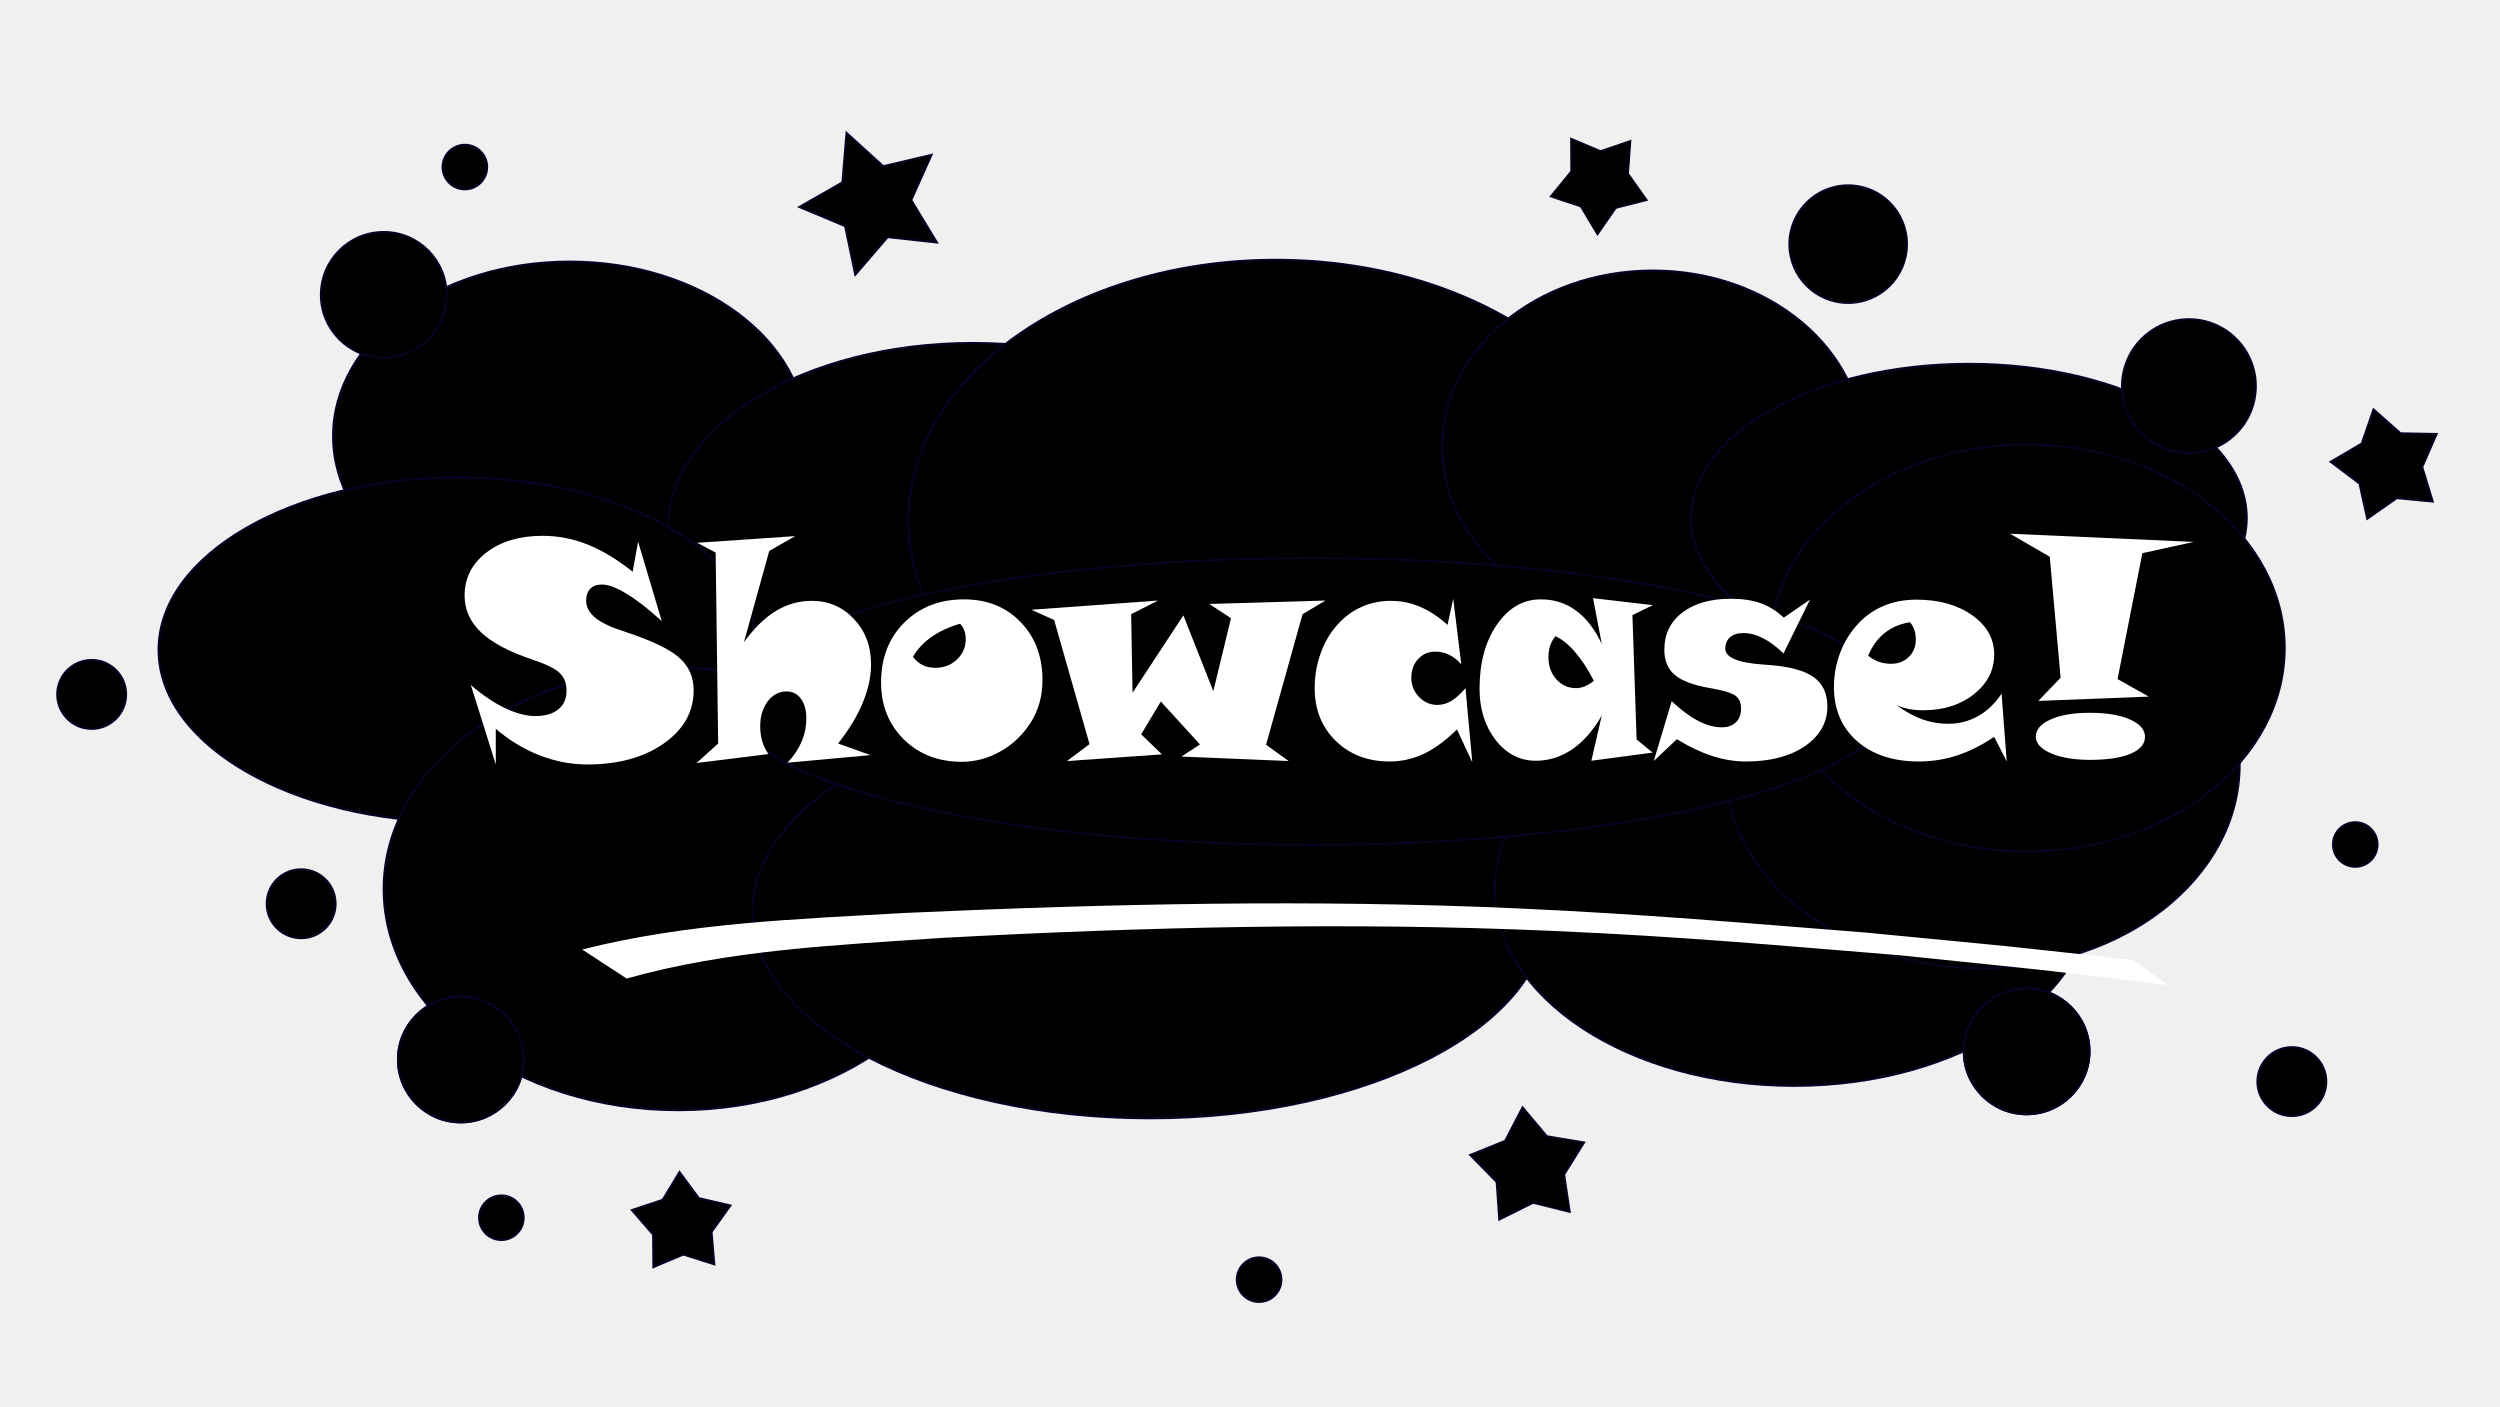
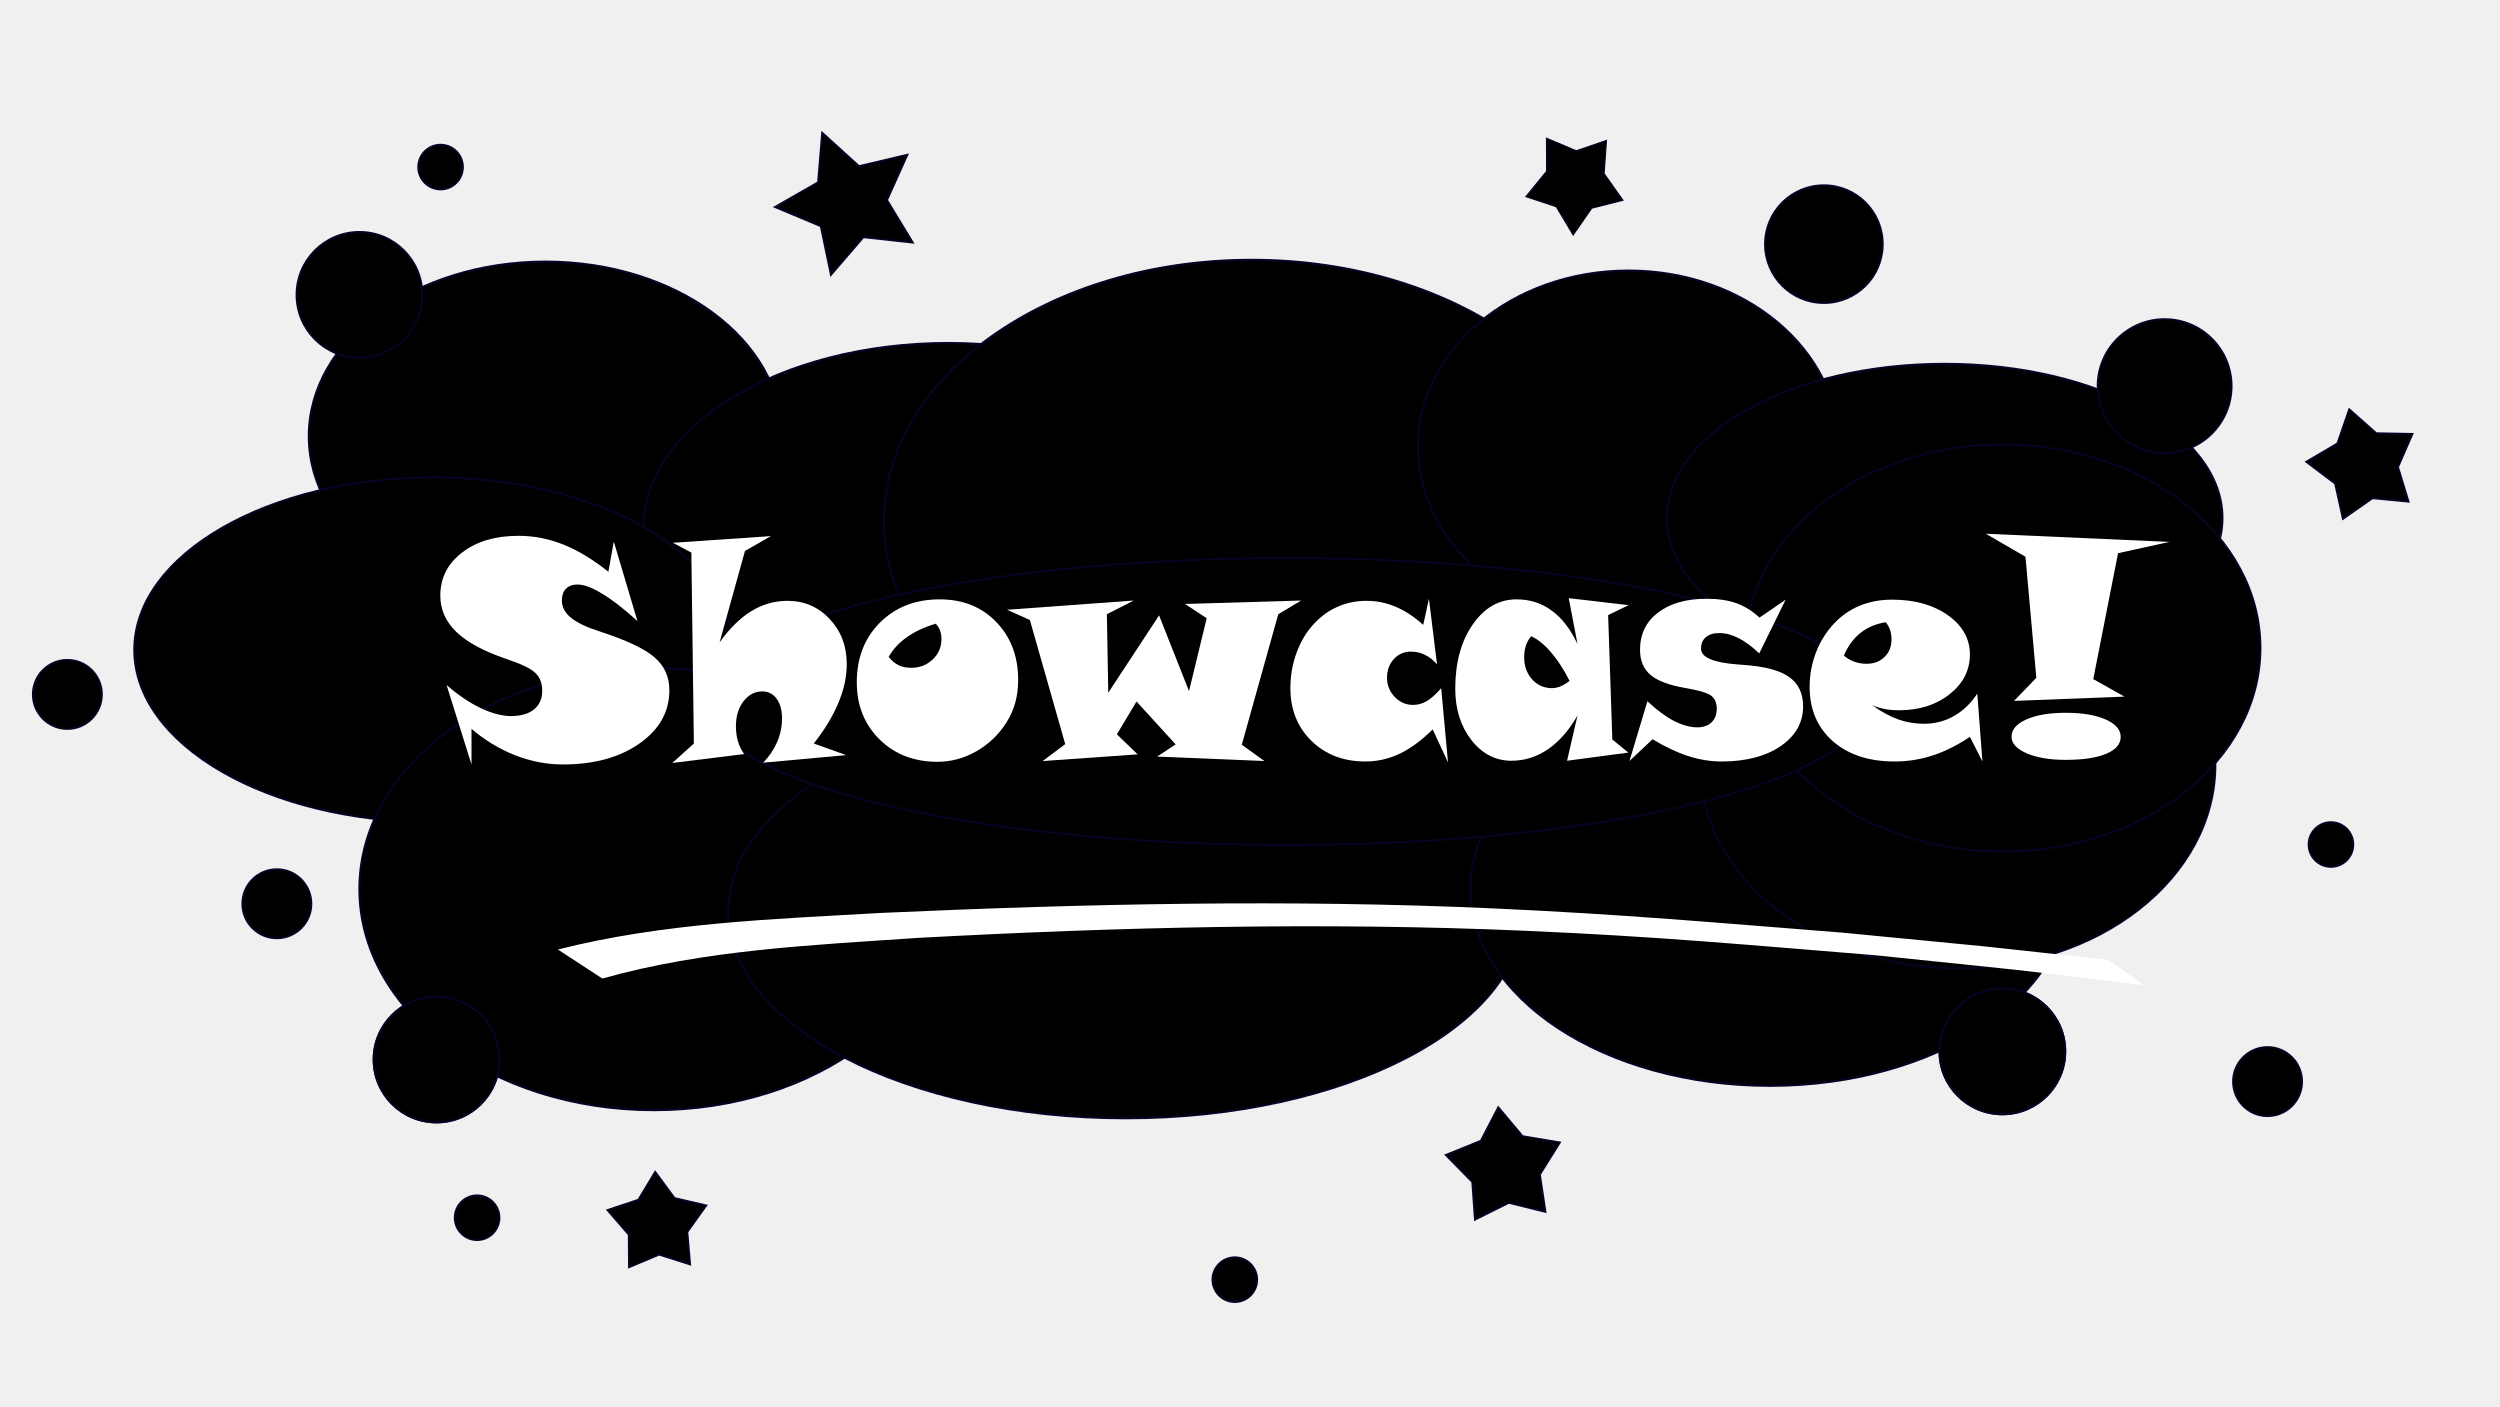
<svg xmlns="http://www.w3.org/2000/svg" width="1920" height="1080" viewBox="0 0 1920 1080" version="1.1" id="svg5">
  <defs id="defs2" />
  <g id="layer1" style="display:none;fill:#ffffff">
    <rect style="opacity:1;fill:#ffffff;fill-opacity:1;fill-rule:nonzero;stroke:#050424;stroke-width:1;stroke-linejoin:miter;stroke-dasharray:none;stroke-opacity:1;paint-order:normal" id="rect7265" width="2543.253" height="1531.755" x="-329.566" y="-178.256" />
  </g>
  <g id="layer2">
-     <ellipse style="opacity:1;fill:#000000;fill-opacity:1;fill-rule:nonzero;stroke:#050424;stroke-width:1.633;stroke-linejoin:miter;stroke-dasharray:none;stroke-opacity:1;paint-order:normal" id="path7372" cy="335.015" cx="437.56" rx="181.729" ry="134.079" />
-     <ellipse style="opacity:1;fill:#000000;fill-opacity:1;fill-rule:nonzero;stroke:#050424;stroke-width:1.633;stroke-linejoin:miter;stroke-dasharray:none;stroke-opacity:1;paint-order:normal" id="path7444" cx="747.053" cy="405.497" rx="234.07" ry="142.064" />
-     <ellipse style="opacity:1;fill:#000000;fill-opacity:1;fill-rule:nonzero;stroke:#050424;stroke-width:1.633;stroke-linejoin:miter;stroke-dasharray:none;stroke-opacity:1;paint-order:normal" id="path7446" cx="979.823" cy="399.99" rx="282.185" ry="200.431" />
-     <ellipse style="opacity:1;fill:#000000;fill-opacity:1;fill-rule:nonzero;stroke:#050424;stroke-width:1.633;stroke-linejoin:miter;stroke-dasharray:none;stroke-opacity:1;paint-order:normal" id="path7452" cx="1011.915" cy="651.68" rx="209.649" ry="138.611" />
-     <ellipse style="opacity:1;fill:#000000;fill-opacity:1;fill-rule:nonzero;stroke:#050424;stroke-width:1.633;stroke-linejoin:miter;stroke-dasharray:none;stroke-opacity:1;paint-order:normal" id="path7456" cx="1269.38" cy="343.309" rx="161.835" ry="135.496" />
-     <ellipse style="opacity:1;fill:#000000;fill-opacity:1;fill-rule:nonzero;stroke:#050424;stroke-width:1.633;stroke-linejoin:miter;stroke-dasharray:none;stroke-opacity:1;paint-order:normal" id="path7460" cx="351.704" cy="499.052" rx="229.879" ry="132.381" />
-     <ellipse style="opacity:1;fill:#000000;fill-opacity:1;fill-rule:nonzero;stroke:#050424;stroke-width:1.633;stroke-linejoin:miter;stroke-dasharray:none;stroke-opacity:1;paint-order:normal" id="path7462" cx="520.895" cy="682.829" rx="226.201" ry="169.76" />
-     <ellipse style="opacity:1;fill:#000000;fill-opacity:1;fill-rule:nonzero;stroke:#050424;stroke-width:1.633;stroke-linejoin:miter;stroke-dasharray:none;stroke-opacity:1;paint-order:normal" id="path7464" cx="883.184" cy="699.96" rx="305.279" ry="158.858" />
-     <ellipse style="opacity:1;fill:#000000;fill-opacity:1;fill-rule:nonzero;stroke:#050424;stroke-width:1.633;stroke-linejoin:miter;stroke-dasharray:none;stroke-opacity:1;paint-order:normal" id="path7466" cx="1377.882" cy="682.829" rx="229.879" ry="151.071" />
-     <ellipse style="display:inline;opacity:1;fill:#000000;fill-opacity:1;fill-rule:nonzero;stroke:#050424;stroke-width:1.633;stroke-linejoin:miter;stroke-dasharray:none;stroke-opacity:1;paint-order:normal" id="path7472" cx="1512.131" cy="397.819" rx="213.327" ry="118.365" />
-     <ellipse style="opacity:1;fill:#000000;fill-opacity:1;fill-rule:nonzero;stroke:#050424;stroke-width:1.462;stroke-linejoin:miter;stroke-dasharray:none;stroke-opacity:1;paint-order:normal" id="path7474" cx="1522.279" cy="587.362" rx="197.814" ry="156.292" />
-     <ellipse style="opacity:1;fill:#000000;fill-opacity:1;fill-rule:nonzero;stroke:#050424;stroke-width:1.462;stroke-linejoin:miter;stroke-dasharray:none;stroke-opacity:1;paint-order:normal" id="ellipse8448" cx="1556.881" cy="497.658" rx="197.814" ry="156.292" />
+     <ellipse style="opacity:1;fill:#000000;fill-opacity:1;fill-rule:nonzero;stroke:#050424;stroke-width:1.633;stroke-linejoin:miter;stroke-dasharray:none;stroke-opacity:1;paint-order:normal" id="path7372" cy="335.015" cx="418.905" rx="181.729" ry="134.079" />
+     <ellipse style="opacity:1;fill:#000000;fill-opacity:1;fill-rule:nonzero;stroke:#050424;stroke-width:1.633;stroke-linejoin:miter;stroke-dasharray:none;stroke-opacity:1;paint-order:normal" id="path7444" cx="728.398" cy="405.497" rx="234.07" ry="142.064" />
+     <ellipse style="opacity:1;fill:#000000;fill-opacity:1;fill-rule:nonzero;stroke:#050424;stroke-width:1.633;stroke-linejoin:miter;stroke-dasharray:none;stroke-opacity:1;paint-order:normal" id="path7446" cx="961.168" cy="399.99" rx="282.185" ry="200.431" />
+     <ellipse style="opacity:1;fill:#000000;fill-opacity:1;fill-rule:nonzero;stroke:#050424;stroke-width:1.633;stroke-linejoin:miter;stroke-dasharray:none;stroke-opacity:1;paint-order:normal" id="path7452" cx="993.261" cy="651.68" rx="209.649" ry="138.611" />
+     <ellipse style="opacity:1;fill:#000000;fill-opacity:1;fill-rule:nonzero;stroke:#050424;stroke-width:1.633;stroke-linejoin:miter;stroke-dasharray:none;stroke-opacity:1;paint-order:normal" id="path7456" cx="1250.725" cy="343.309" rx="161.835" ry="135.496" />
+     <ellipse style="opacity:1;fill:#000000;fill-opacity:1;fill-rule:nonzero;stroke:#050424;stroke-width:1.633;stroke-linejoin:miter;stroke-dasharray:none;stroke-opacity:1;paint-order:normal" id="path7460" cx="333.05" cy="499.052" rx="229.879" ry="132.381" />
+     <ellipse style="opacity:1;fill:#000000;fill-opacity:1;fill-rule:nonzero;stroke:#050424;stroke-width:1.633;stroke-linejoin:miter;stroke-dasharray:none;stroke-opacity:1;paint-order:normal" id="path7462" cx="502.24" cy="682.829" rx="226.201" ry="169.76" />
+     <ellipse style="opacity:1;fill:#000000;fill-opacity:1;fill-rule:nonzero;stroke:#050424;stroke-width:1.633;stroke-linejoin:miter;stroke-dasharray:none;stroke-opacity:1;paint-order:normal" id="path7464" cx="864.529" cy="699.96" rx="305.279" ry="158.858" />
+     <ellipse style="opacity:1;fill:#000000;fill-opacity:1;fill-rule:nonzero;stroke:#050424;stroke-width:1.633;stroke-linejoin:miter;stroke-dasharray:none;stroke-opacity:1;paint-order:normal" id="path7466" cx="1359.228" cy="682.829" rx="229.879" ry="151.071" />
+     <ellipse style="display:inline;opacity:1;fill:#000000;fill-opacity:1;fill-rule:nonzero;stroke:#050424;stroke-width:1.633;stroke-linejoin:miter;stroke-dasharray:none;stroke-opacity:1;paint-order:normal" id="path7472" cx="1493.477" cy="397.819" rx="213.327" ry="118.365" />
+     <ellipse style="opacity:1;fill:#000000;fill-opacity:1;fill-rule:nonzero;stroke:#050424;stroke-width:1.462;stroke-linejoin:miter;stroke-dasharray:none;stroke-opacity:1;paint-order:normal" id="path7474" cx="1503.624" cy="587.362" rx="197.814" ry="156.292" />
+     <ellipse style="opacity:1;fill:#000000;fill-opacity:1;fill-rule:nonzero;stroke:#050424;stroke-width:1.462;stroke-linejoin:miter;stroke-dasharray:none;stroke-opacity:1;paint-order:normal" id="ellipse8448" cx="1538.227" cy="497.658" rx="197.814" ry="156.292" />
  </g>
  <g id="layer3">
-     <circle style="opacity:1;fill:#000000;fill-opacity:1;fill-rule:nonzero;stroke:#050424;stroke-width:1.503;stroke-linejoin:miter;stroke-dasharray:none;stroke-opacity:1;paint-order:normal" id="path7485" cx="1419.392" cy="187.499" r="45.174" />
-     <circle style="opacity:1;fill:#000000;fill-opacity:1;fill-rule:nonzero;stroke:#050424;stroke-width:1.503;stroke-linejoin:miter;stroke-dasharray:none;stroke-opacity:1;paint-order:normal" id="path7491" cx="1681.092" cy="296.541" r="51.405" />
-     <circle style="opacity:1;fill:#000000;fill-opacity:1;fill-rule:nonzero;stroke:#050424;stroke-width:1.503;stroke-linejoin:miter;stroke-dasharray:none;stroke-opacity:1;paint-order:normal" id="path7499" cx="1556.473" cy="807.478" r="48.29" />
-     <circle style="opacity:1;fill:#000000;fill-opacity:1;fill-rule:nonzero;stroke:#050424;stroke-width:1.503;stroke-linejoin:miter;stroke-dasharray:none;stroke-opacity:1;paint-order:normal" id="path7513" cx="1808.826" cy="648.589" r="17.135" />
-     <circle style="opacity:1;fill:#000000;fill-opacity:1;fill-rule:nonzero;stroke:#050424;stroke-width:1.503;stroke-linejoin:miter;stroke-dasharray:none;stroke-opacity:1;paint-order:normal" id="circle7515" cx="1760.139" cy="830.668" r="26.481" />
-     <circle style="opacity:1;fill:#000000;fill-opacity:1;fill-rule:nonzero;stroke:#050424;stroke-width:1.503;stroke-linejoin:miter;stroke-dasharray:none;stroke-opacity:1;paint-order:normal" id="circle7525" cx="70.393" cy="533.316" r="26.481" />
-     <circle style="opacity:1;fill:#000000;fill-opacity:1;fill-rule:nonzero;stroke:#050424;stroke-width:1.503;stroke-linejoin:miter;stroke-dasharray:none;stroke-opacity:1;paint-order:normal" id="circle7537" cx="357.017" cy="128.305" r="17.135" />
-     <circle style="opacity:1;fill:#000000;fill-opacity:1;fill-rule:nonzero;stroke:#050424;stroke-width:1.503;stroke-linejoin:miter;stroke-dasharray:none;stroke-opacity:1;paint-order:normal" id="circle7539" cx="385.056" cy="935.212" r="17.135" />
-     <circle style="opacity:1;fill:#000000;fill-opacity:1;fill-rule:nonzero;stroke:#050424;stroke-width:1.503;stroke-linejoin:miter;stroke-dasharray:none;stroke-opacity:1;paint-order:normal" id="circle7541" cx="966.985" cy="982.792" r="17.135" />
-     <ellipse style="opacity:1;fill:#000000;fill-opacity:1;fill-rule:nonzero;stroke:#050424;stroke-width:1.503;stroke-linejoin:miter;stroke-dasharray:none;stroke-opacity:1;paint-order:normal" id="path7551" cx="1007.134" cy="538.752" rx="446.101" ry="110.149" />
-     <circle style="opacity:1;fill:#000000;fill-opacity:1;fill-rule:nonzero;stroke:#050424;stroke-width:1.503;stroke-linejoin:miter;stroke-dasharray:none;stroke-opacity:1;paint-order:normal" id="circle8151" cx="231.278" cy="694.084" r="26.481" />
-     <path style="opacity:1;fill:#ffffff;fill-opacity:1;fill-rule:nonzero;stroke:#050424;stroke-width:0;stroke-linejoin:miter;stroke-dasharray:none;stroke-opacity:1;paint-order:normal" id="path8321" d="m 481.26,751.514 c 78.602,-22.147 161.149,-25.635 242.372,-31.216 155.586,-8.369 311.492,-12.246 467.237,-5.431 103.256,4.519 165.154,10.454 267.659,18.738 145.093,15.088 76.212,7.324 206.684,22.956 0,0 -27.167,-19.289 -27.167,-19.289 v 0 c -128.647,-14.116 -60.634,-7.036 -204.068,-20.967 -98.087,-7.734 -169.072,-14.13 -267.764,-18.618 -156.873,-7.134 -313.877,-3.625 -470.675,3.427 -83.174,4.79 -167.458,7.545 -248.423,28.114 0,0 34.145,22.286 34.145,22.286 z" />
-     <circle style="opacity:1;fill:#000000;fill-opacity:1;fill-rule:nonzero;stroke:#050424;stroke-width:1.503;stroke-linejoin:miter;stroke-dasharray:none;stroke-opacity:1;paint-order:normal" id="circle8530" cx="1556.473" cy="807.478" r="48.29" />
-     <circle style="opacity:1;fill:#000000;fill-opacity:1;fill-rule:nonzero;stroke:#050424;stroke-width:1.503;stroke-linejoin:miter;stroke-dasharray:none;stroke-opacity:1;paint-order:normal" id="circle8534" cx="353.901" cy="813.709" r="48.29" />
-     <circle style="opacity:1;fill:#000000;fill-opacity:1;fill-rule:nonzero;stroke:#050424;stroke-width:1.503;stroke-linejoin:miter;stroke-dasharray:none;stroke-opacity:1;paint-order:normal" id="circle8536" cx="353.901" cy="813.709" r="48.29" />
-     <circle style="opacity:1;fill:#000000;fill-opacity:1;fill-rule:nonzero;stroke:#050424;stroke-width:1.503;stroke-linejoin:miter;stroke-dasharray:none;stroke-opacity:1;paint-order:normal" id="circle8538" cx="294.707" cy="226.443" r="48.29" />
+     <circle style="opacity:1;fill:#000000;fill-opacity:1;fill-rule:nonzero;stroke:#050424;stroke-width:1.503;stroke-linejoin:miter;stroke-dasharray:none;stroke-opacity:1;paint-order:normal" id="path7485" cx="1400.737" cy="187.499" r="45.174" />
+     <circle style="opacity:1;fill:#000000;fill-opacity:1;fill-rule:nonzero;stroke:#050424;stroke-width:1.503;stroke-linejoin:miter;stroke-dasharray:none;stroke-opacity:1;paint-order:normal" id="path7491" cx="1662.437" cy="296.541" r="51.405" />
+     <circle style="opacity:1;fill:#000000;fill-opacity:1;fill-rule:nonzero;stroke:#050424;stroke-width:1.503;stroke-linejoin:miter;stroke-dasharray:none;stroke-opacity:1;paint-order:normal" id="path7499" cx="1537.818" cy="807.478" r="48.29" />
+     <circle style="opacity:1;fill:#000000;fill-opacity:1;fill-rule:nonzero;stroke:#050424;stroke-width:1.503;stroke-linejoin:miter;stroke-dasharray:none;stroke-opacity:1;paint-order:normal" id="path7513" cx="1790.171" cy="648.589" r="17.135" />
+     <circle style="opacity:1;fill:#000000;fill-opacity:1;fill-rule:nonzero;stroke:#050424;stroke-width:1.503;stroke-linejoin:miter;stroke-dasharray:none;stroke-opacity:1;paint-order:normal" id="circle7515" cx="1741.484" cy="830.668" r="26.481" />
+     <circle style="opacity:1;fill:#000000;fill-opacity:1;fill-rule:nonzero;stroke:#050424;stroke-width:1.503;stroke-linejoin:miter;stroke-dasharray:none;stroke-opacity:1;paint-order:normal" id="circle7525" cx="51.739" cy="533.316" r="26.481" />
+     <circle style="opacity:1;fill:#000000;fill-opacity:1;fill-rule:nonzero;stroke:#050424;stroke-width:1.503;stroke-linejoin:miter;stroke-dasharray:none;stroke-opacity:1;paint-order:normal" id="circle7537" cx="338.362" cy="128.305" r="17.135" />
+     <circle style="opacity:1;fill:#000000;fill-opacity:1;fill-rule:nonzero;stroke:#050424;stroke-width:1.503;stroke-linejoin:miter;stroke-dasharray:none;stroke-opacity:1;paint-order:normal" id="circle7539" cx="366.401" cy="935.212" r="17.135" />
+     <circle style="opacity:1;fill:#000000;fill-opacity:1;fill-rule:nonzero;stroke:#050424;stroke-width:1.503;stroke-linejoin:miter;stroke-dasharray:none;stroke-opacity:1;paint-order:normal" id="circle7541" cx="948.33" cy="982.792" r="17.135" />
+     <ellipse style="opacity:1;fill:#000000;fill-opacity:1;fill-rule:nonzero;stroke:#050424;stroke-width:1.503;stroke-linejoin:miter;stroke-dasharray:none;stroke-opacity:1;paint-order:normal" id="path7551" cx="988.479" cy="538.752" rx="446.101" ry="110.149" />
+     <circle style="opacity:1;fill:#000000;fill-opacity:1;fill-rule:nonzero;stroke:#050424;stroke-width:1.503;stroke-linejoin:miter;stroke-dasharray:none;stroke-opacity:1;paint-order:normal" id="circle8151" cx="212.623" cy="694.084" r="26.481" />
+     <path style="opacity:1;fill:#ffffff;fill-opacity:1;fill-rule:nonzero;stroke:#050424;stroke-width:0;stroke-linejoin:miter;stroke-dasharray:none;stroke-opacity:1;paint-order:normal" id="path8321" d="m 462.606,751.514 c 78.602,-22.147 161.149,-25.635 242.372,-31.216 155.586,-8.369 311.492,-12.246 467.237,-5.431 103.256,4.519 165.154,10.454 267.659,18.738 145.093,15.088 76.212,7.324 206.684,22.956 0,0 -27.167,-19.289 -27.167,-19.289 v 0 c -128.647,-14.116 -60.634,-7.036 -204.068,-20.967 -98.087,-7.734 -169.072,-14.13 -267.764,-18.618 -156.873,-7.134 -313.877,-3.625 -470.675,3.427 -83.174,4.79 -167.458,7.545 -248.423,28.114 0,0 34.145,22.286 34.145,22.286 z" />
+     <circle style="opacity:1;fill:#000000;fill-opacity:1;fill-rule:nonzero;stroke:#050424;stroke-width:1.503;stroke-linejoin:miter;stroke-dasharray:none;stroke-opacity:1;paint-order:normal" id="circle8530" cx="1537.818" cy="807.478" r="48.29" />
+     <circle style="opacity:1;fill:#000000;fill-opacity:1;fill-rule:nonzero;stroke:#050424;stroke-width:1.503;stroke-linejoin:miter;stroke-dasharray:none;stroke-opacity:1;paint-order:normal" id="circle8534" cx="335.246" cy="813.709" r="48.29" />
+     <circle style="opacity:1;fill:#000000;fill-opacity:1;fill-rule:nonzero;stroke:#050424;stroke-width:1.503;stroke-linejoin:miter;stroke-dasharray:none;stroke-opacity:1;paint-order:normal" id="circle8536" cx="335.246" cy="813.709" r="48.29" />
+     <circle style="opacity:1;fill:#000000;fill-opacity:1;fill-rule:nonzero;stroke:#050424;stroke-width:1.503;stroke-linejoin:miter;stroke-dasharray:none;stroke-opacity:1;paint-order:normal" id="circle8538" cx="276.052" cy="226.443" r="48.29" />
  </g>
  <g id="layer4">
-     <path style="opacity:1;fill:#000000;fill-opacity:1;fill-rule:nonzero;stroke:#050424;stroke-width:1;stroke-linejoin:miter;stroke-dasharray:none;stroke-opacity:1;paint-order:normal" id="path7664" d="m 741.618,231.573 -25.232,-2.743 -16.563,19.23 -5.189,-24.844 -23.408,-9.81 22.025,-12.612 2.097,-25.293 18.801,17.05 24.703,-5.822 -10.405,23.149 z" transform="matrix(1.503068,0,0,1.503068,-395.0564,-161.7926)" />
-     <path style="opacity:1;fill:#000000;fill-opacity:1;fill-rule:nonzero;stroke:#050424;stroke-width:1;stroke-linejoin:miter;stroke-dasharray:none;stroke-opacity:1;paint-order:normal" id="path7666" d="m 1034.748,234.504 17.328,-20.509 -0.122,-26.623 24.86,10.142 25.282,-8.343 -1.964,26.777 15.748,21.466 -26.073,6.407 -15.549,21.61 -14.15,-22.817 z" transform="matrix(0.9176941,0,0,0.950627,241.0076,-71.92391)" />
-     <path style="opacity:1;fill:#000000;fill-opacity:1;fill-rule:nonzero;stroke:#050424;stroke-width:1;stroke-linejoin:miter;stroke-dasharray:none;stroke-opacity:1;paint-order:normal" id="path7668" d="m 1523.464,366.875 -18.368,-1.774 -15.128,10.568 -3.989,-18.018 -14.726,-11.122 15.903,-9.361 6.027,-17.442 13.817,12.232 18.451,0.342 -7.364,16.921 z" transform="matrix(1.503068,0,0,1.503068,-421.492,-166.1985)" />
-     <path style="opacity:1;fill:#000000;fill-opacity:1;fill-rule:nonzero;stroke:#050424;stroke-width:1;stroke-linejoin:miter;stroke-dasharray:none;stroke-opacity:1;paint-order:normal" id="path7670" d="m 1278.881,835.314 -18.733,-4.655 -17.274,8.613 -1.362,-19.254 -13.53,-13.767 17.891,-7.245 8.912,-17.122 12.419,14.776 19.038,3.185 -10.216,16.377 z" transform="matrix(1.503068,0,0,1.503068,-716.69,-324.8124)" />
-     <path style="opacity:1;fill:#000000;fill-opacity:1;fill-rule:nonzero;stroke:#050424;stroke-width:1;stroke-linejoin:miter;stroke-dasharray:none;stroke-opacity:1;paint-order:normal" id="path7672" d="m 607.313,791.787 -15.852,-5.019 -15.319,6.467 -0.125,-16.627 -10.884,-12.57 15.775,-5.257 8.592,-14.236 9.875,13.378 16.194,3.772 -9.672,13.525 z" transform="matrix(1.503068,0,0,1.503068,-364.2148,-219.0698)" />
+     <path style="opacity:1;fill:#000000;fill-opacity:1;fill-rule:nonzero;stroke:#050424;stroke-width:1;stroke-linejoin:miter;stroke-dasharray:none;stroke-opacity:1;paint-order:normal" id="path7664" d="m 741.618,231.573 -25.232,-2.743 -16.563,19.23 -5.189,-24.844 -23.408,-9.81 22.025,-12.612 2.097,-25.293 18.801,17.05 24.703,-5.822 -10.405,23.149 z" transform="matrix(1.503068,0,0,1.503068,-413.711,-161.7926)" />
+     <path style="opacity:1;fill:#000000;fill-opacity:1;fill-rule:nonzero;stroke:#050424;stroke-width:1;stroke-linejoin:miter;stroke-dasharray:none;stroke-opacity:1;paint-order:normal" id="path7666" d="m 1034.748,234.504 17.328,-20.509 -0.122,-26.623 24.86,10.142 25.282,-8.343 -1.964,26.777 15.748,21.466 -26.073,6.407 -15.549,21.61 -14.15,-22.817 z" transform="matrix(0.9176941,0,0,0.950627,222.3529,-71.92391)" />
+     <path style="opacity:1;fill:#000000;fill-opacity:1;fill-rule:nonzero;stroke:#050424;stroke-width:1;stroke-linejoin:miter;stroke-dasharray:none;stroke-opacity:1;paint-order:normal" id="path7668" d="m 1523.464,366.875 -18.368,-1.774 -15.128,10.568 -3.989,-18.018 -14.726,-11.122 15.903,-9.361 6.027,-17.442 13.817,12.232 18.451,0.342 -7.364,16.921 z" transform="matrix(1.503068,0,0,1.503068,-440.1467,-166.1985)" />
+     <path style="opacity:1;fill:#000000;fill-opacity:1;fill-rule:nonzero;stroke:#050424;stroke-width:1;stroke-linejoin:miter;stroke-dasharray:none;stroke-opacity:1;paint-order:normal" id="path7670" d="m 1278.881,835.314 -18.733,-4.655 -17.274,8.613 -1.362,-19.254 -13.53,-13.767 17.891,-7.245 8.912,-17.122 12.419,14.776 19.038,3.185 -10.216,16.377 z" transform="matrix(1.503068,0,0,1.503068,-735.3447,-324.8124)" />
+     <path style="opacity:1;fill:#000000;fill-opacity:1;fill-rule:nonzero;stroke:#050424;stroke-width:1;stroke-linejoin:miter;stroke-dasharray:none;stroke-opacity:1;paint-order:normal" id="path7672" d="m 607.313,791.787 -15.852,-5.019 -15.319,6.467 -0.125,-16.627 -10.884,-12.57 15.775,-5.257 8.592,-14.236 9.875,13.378 16.194,3.772 -9.672,13.525 z" transform="matrix(1.503068,0,0,1.503068,-382.8694,-219.0698)" />
  </g>
  <g id="layer5" style="display:inline">
-     <g aria-label="Showcase!" transform="scale(0.9684211,1.032609)" id="text7947" style="font-size:226.154px;opacity:1;fill:#ffffff;stroke:#050424;stroke-width:0">
+     <g aria-label="Showcase!" transform="matrix(0.9684211,0,0,1.032609,-18.65467,0)" id="text7947" style="font-size:226.154px;opacity:1;fill:#ffffff;stroke:#050424;stroke-width:0">
      <path d="m 506.035,402.814 18.773,59.189 q -15.349,-13.251 -27.607,-20.208 -12.147,-7.067 -19.987,-7.067 -5.853,0 -9.165,3.202 -3.202,3.092 -3.202,8.724 0,7.067 6.957,12.589 7.067,5.521 21.975,10.049 33.018,10.049 44.612,19.656 11.705,9.497 11.705,24.404 0,24.073 -23.742,39.643 -23.631,15.57 -60.845,15.57 -18.883,0 -37.766,-6.846 -18.773,-6.957 -34.564,-19.656 v 26.502 l -19.766,-59.078 q 13.693,11.153 26.944,17.116 13.362,5.963 24.183,5.963 11.705,0 18.22,-4.969 6.515,-4.969 6.515,-13.803 0,-8.282 -5.3,-13.141 -5.19,-4.969 -23.3,-10.601 -26.392,-8.392 -39.312,-19.877 -12.92,-11.595 -12.92,-27.165 0,-19.546 17.227,-32.024 17.227,-12.478 44.833,-12.478 18.22,0 35.557,6.515 17.337,6.515 35.668,20.208 z" style="font-family:'Snap ITC';-inkscape-font-specification:'Snap ITC'" id="path933" />
      <path d="m 610.057,409.771 -20.098,67.912 q 11.926,-15.57 25.177,-23.19 13.362,-7.619 28.601,-7.619 19.987,0 33.459,13.472 13.582,13.472 13.582,33.57 0,14.024 -6.626,28.821 -6.515,14.797 -19.546,30.257 l 25.729,8.613 -65.814,5.632 q 7.399,-7.288 11.153,-15.57 3.755,-8.392 3.755,-17.447 0,-9.165 -4.307,-14.576 -4.196,-5.411 -11.484,-5.411 -8.724,0 -14.797,7.399 -5.963,7.399 -5.963,18.441 0,5.853 1.546,11.153 1.656,5.19 4.969,9.607 l -56.98,6.626 17.116,-14.466 -1.988,-142.009 -14.687,-7.288 77.74,-4.969 z" style="font-family:'Snap ITC';-inkscape-font-specification:'Snap ITC'" id="path935" />
      <path d="m 724.017,488.505 q 3.423,4.196 7.73,6.184 4.307,1.988 10.159,1.988 10.049,0 17.006,-6.184 6.957,-6.184 6.957,-15.128 0,-3.534 -1.104,-6.405 -1.104,-2.871 -3.423,-5.08 -13.472,3.755 -22.748,9.938 -9.276,6.073 -14.576,14.687 z m 102.697,17.227 q 0,9.055 -2.319,16.895 -2.319,7.84 -6.957,14.687 -9.165,13.582 -23.852,21.423 -14.576,7.84 -30.919,7.84 -27.828,0 -45.938,-16.674 -18,-16.785 -18,-42.404 0,-27.165 18.331,-44.392 18.441,-17.337 47.484,-17.337 27.386,0 44.723,16.785 17.447,16.785 17.447,43.177 z" style="font-family:'Snap ITC';-inkscape-font-specification:'Snap ITC'" id="path937" />
      <path d="m 1051.101,446.653 -18.11,10.159 -28.932,97.065 17.889,12.147 -85.029,-3.313 14.687,-9.055 -31.03,-31.913 -15.57,24.404 16.454,14.908 -75.311,4.969 17.889,-12.589 -28.048,-92.317 -18.11,-7.619 100.488,-6.846 -21.312,10.159 1.104,58.416 40.306,-57.532 23.742,56.318 14.024,-54.22 -17.227,-10.601 z" style="font-family:'Snap ITC';-inkscape-font-specification:'Snap ITC'" id="path939" />
      <path d="m 1167.601,567.018 -12.147,-24.515 q -13.251,12.257 -26.282,18.11 -12.92,5.742 -27.165,5.742 -25.95,0 -42.735,-15.349 -16.674,-15.349 -16.674,-39.202 0,-13.914 4.969,-26.502 4.969,-12.699 14.024,-21.644 8.282,-8.282 18.662,-12.478 10.491,-4.307 22.748,-4.307 12.147,0 23.079,4.417 11.043,4.307 21.864,13.472 l 4.527,-19.435 6.405,48.809 q -4.196,-4.638 -9.497,-7.067 -5.19,-2.429 -11.153,-2.429 -8.172,0 -13.582,5.521 -5.411,5.521 -5.411,13.914 0,8.282 6.074,14.245 6.184,5.963 14.576,5.963 5.742,0 10.932,-2.871 5.3,-2.982 11.374,-9.607 z" style="font-family:'Snap ITC';-inkscape-font-specification:'Snap ITC'" id="path941" />
      <path d="m 1233.526,473.156 q -2.871,3.313 -4.196,7.067 -1.325,3.755 -1.325,8.724 0,9.718 6.294,16.343 6.405,6.515 15.681,6.515 3.313,0 6.846,-1.325 3.534,-1.436 7.178,-4.086 -7.067,-13.03 -14.797,-21.312 -7.62,-8.392 -15.681,-11.926 z m 77.299,-23.079 -16.233,7.399 3.313,92.538 12.699,9.718 -48.588,6.073 8.282,-33.68 q -10.159,16.674 -23.521,25.177 -13.251,8.503 -28.932,8.503 -18.773,0 -31.692,-15.349 -12.809,-15.46 -12.809,-38.208 0,-29.042 13.803,-47.704 13.803,-18.773 34.785,-18.773 15.901,0 27.938,8.392 12.147,8.282 20.429,24.846 l -6.957,-34.122 z" style="font-family:'Snap ITC';-inkscape-font-specification:'Snap ITC'" id="path943" />
      <path d="m 1435.386,445.991 -20.981,39.974 q -8.613,-7.73 -16.454,-11.374 -7.73,-3.755 -15.239,-3.755 -6.846,0 -10.711,3.092 -3.755,3.092 -3.755,8.503 0,9.828 29.926,11.816 2.982,0.221 4.638,0.331 24.404,1.656 35.337,8.945 11.043,7.288 11.043,21.864 0,18.11 -17.889,29.594 -17.779,11.374 -46.821,11.374 -13.141,0 -26.613,-4.086 -13.362,-4.086 -28.048,-12.478 l -18.331,16.233 14.245,-44.502 q 10.822,9.607 20.871,14.576 10.159,4.859 18.662,4.859 7.067,0 11.264,-3.644 4.196,-3.755 4.196,-10.159 0,-6.626 -4.417,-9.718 -4.417,-3.202 -21.202,-5.853 -18.773,-3.092 -27.055,-9.718 -8.172,-6.626 -8.172,-18.552 0,-17.447 14.245,-27.717 14.355,-10.27 38.649,-10.27 13.693,0 23.521,3.313 9.828,3.313 18.331,10.711 z" style="font-family:'Snap ITC';-inkscape-font-specification:'Snap ITC'" id="path945" />
      <path d="m 1481.545,487.622 q 3.534,2.871 8.282,4.527 4.748,1.546 9.717,1.546 8.724,0 14.245,-5.08 5.521,-5.08 5.521,-13.03 0,-3.865 -1.104,-6.957 -1.104,-3.092 -3.423,-5.853 -11.816,1.767 -20.208,8.061 -8.282,6.184 -13.03,16.785 z m 109.875,78.734 -9.938,-18.331 q -14.687,9.276 -29.373,13.803 -14.687,4.527 -30.367,4.527 -30.588,0 -49.029,-15.128 -18.331,-15.239 -18.331,-40.306 0,-13.251 4.969,-25.509 5.08,-12.368 14.245,-21.533 8.834,-8.834 20.429,-13.362 11.705,-4.527 25.729,-4.527 26.834,0 44.281,11.595 17.447,11.595 17.447,29.153 0,17.668 -16.122,29.594 -16.012,11.926 -40.195,11.926 -5.963,0 -11.153,-0.883 -5.19,-0.994 -9.938,-2.871 10.38,7.067 20.319,10.491 10.049,3.313 20.65,3.313 12.92,0 23.742,-5.742 10.822,-5.742 18.552,-16.674 z" style="font-family:'Snap ITC';-inkscape-font-specification:'Snap ITC'" id="path947" />
      <path d="m 1701.073,548.025 q 0,8.061 -11.484,12.589 -11.374,4.527 -32.134,4.527 -18.883,0 -30.919,-4.859 -12.037,-4.969 -12.037,-12.257 0,-8.061 11.705,-12.92 11.705,-4.969 31.251,-4.969 19.766,0 31.692,4.969 11.926,4.969 11.926,12.92 z m 38.649,-144.99 -40.747,8.392 -19.656,93.642 24.736,13.03 -87.568,3.202 17.668,-17.227 -8.613,-89.998 -31.472,-17.116 z" style="font-family:'Snap ITC';-inkscape-font-specification:'Snap ITC'" id="path949" />
    </g>
  </g>
</svg>
